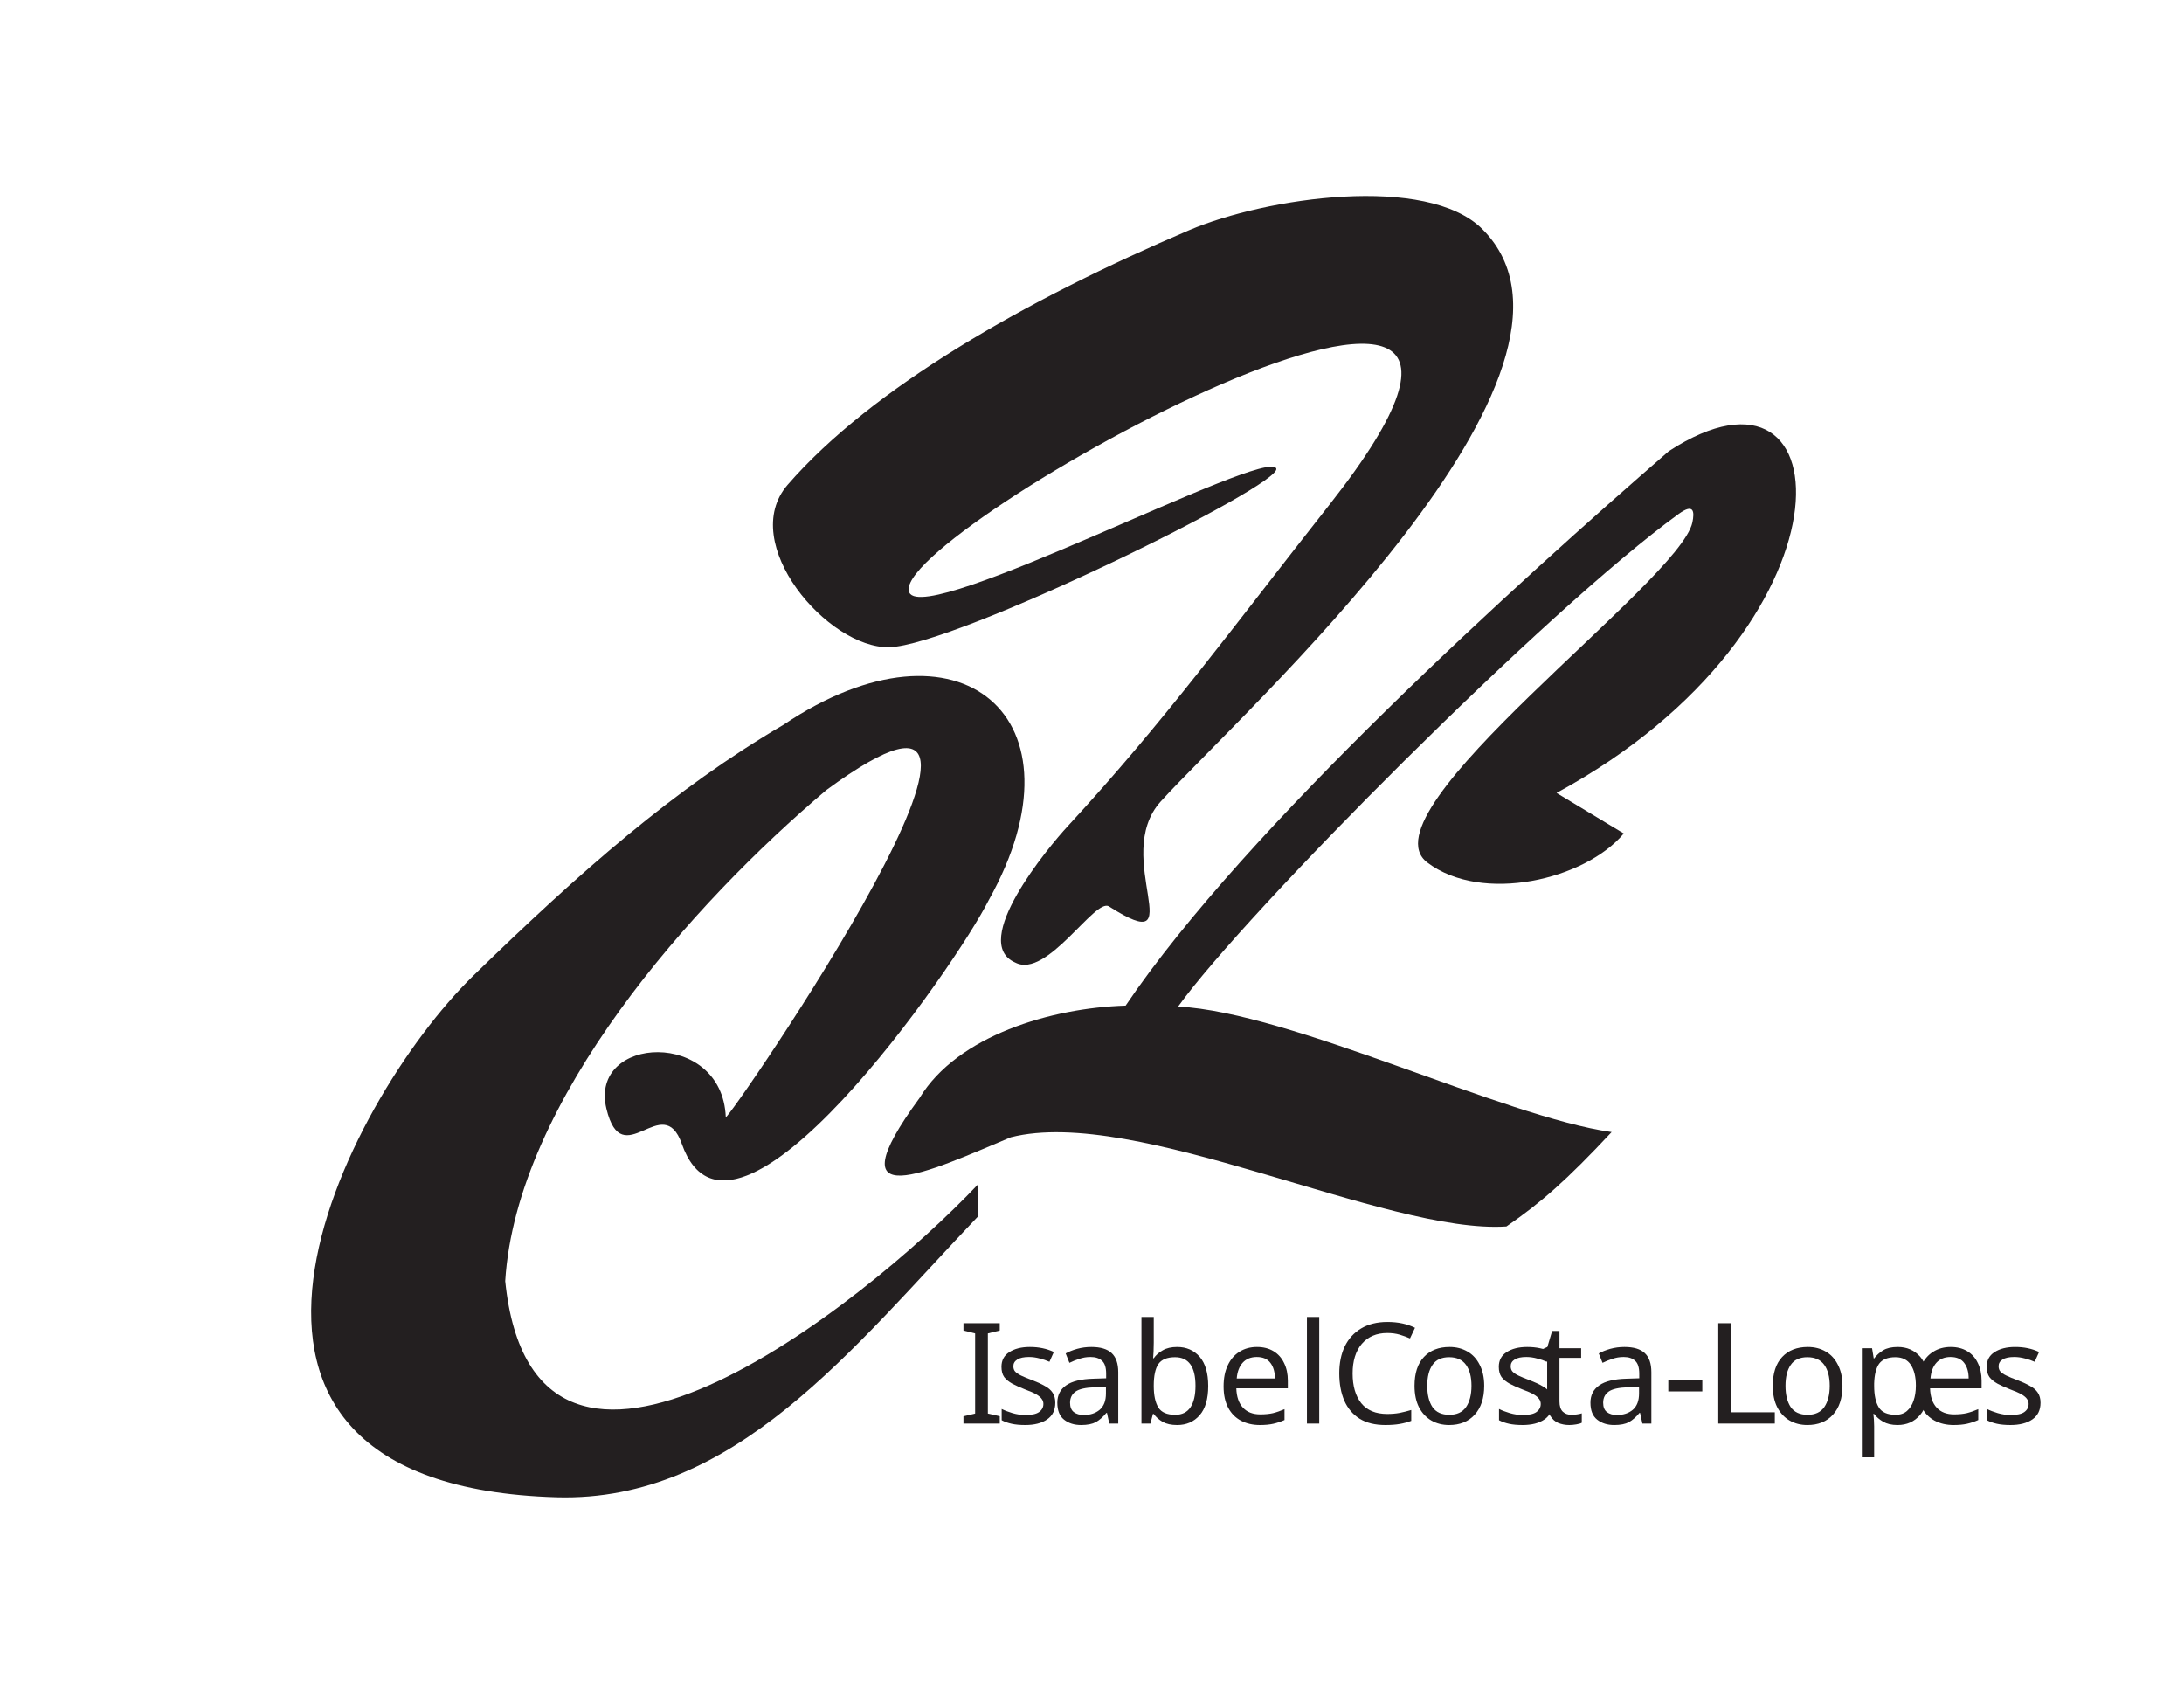
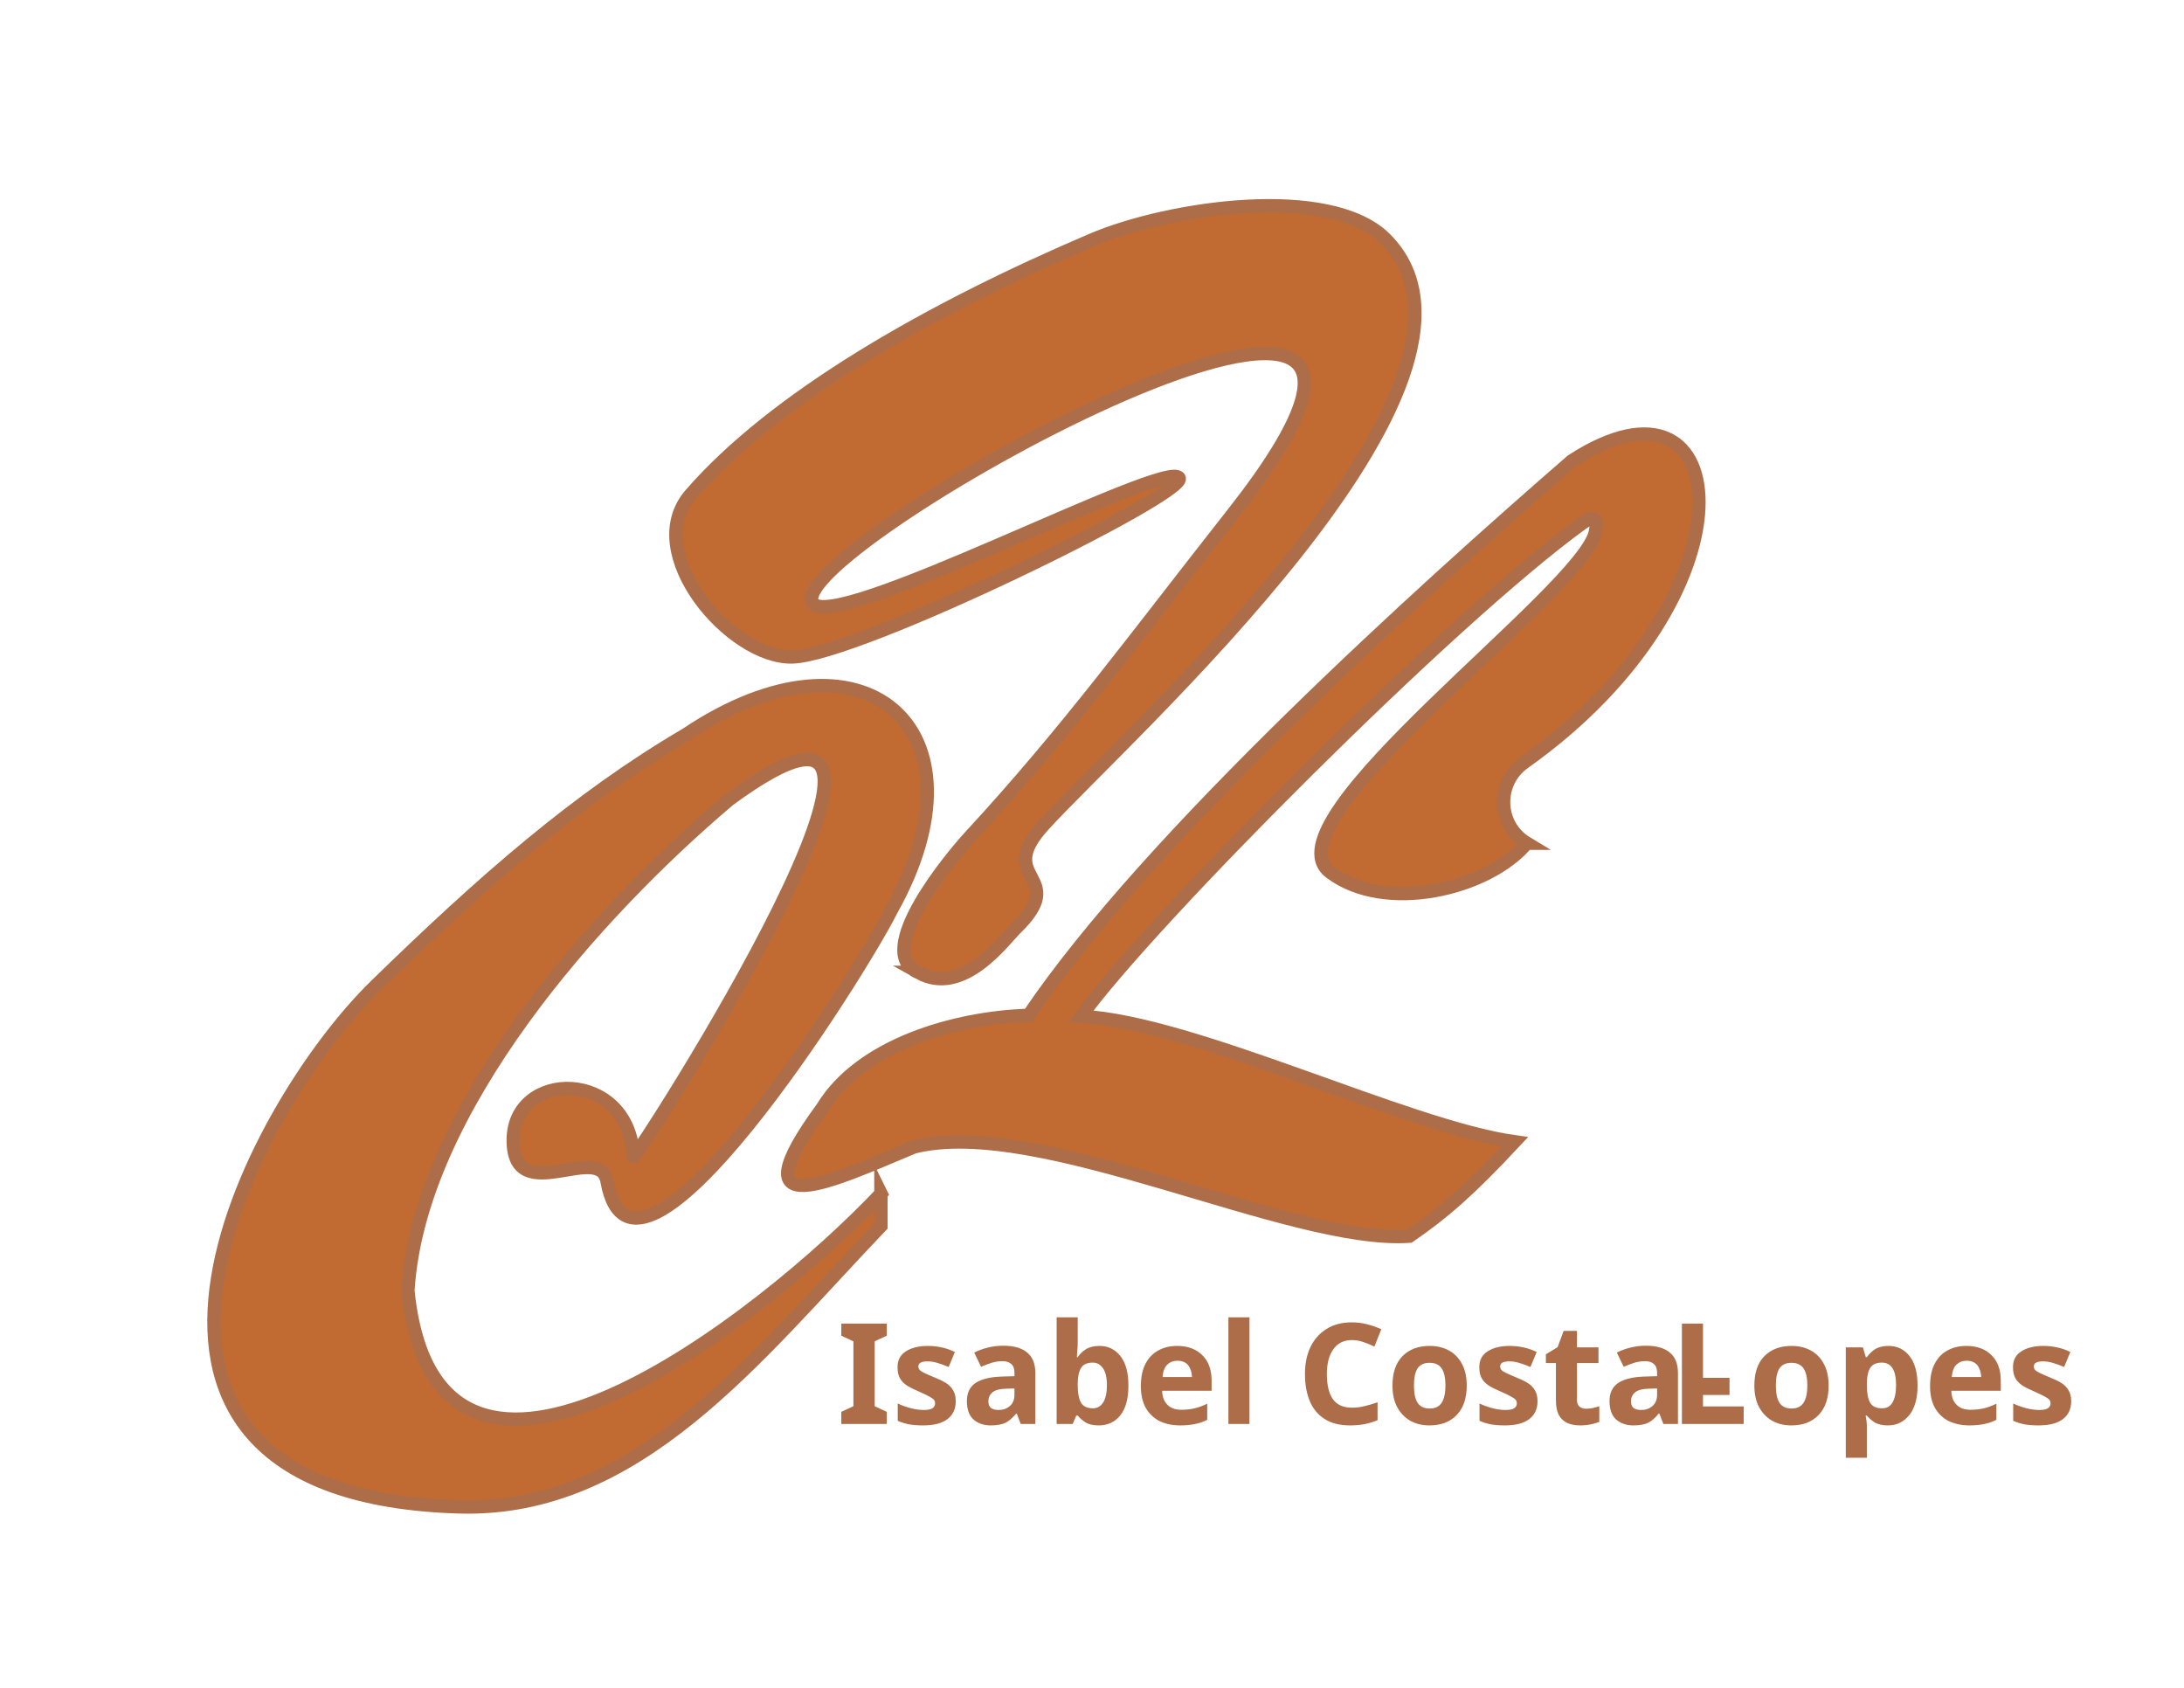
<svg xmlns="http://www.w3.org/2000/svg" id="Layer_1" data-name="Layer 1" viewBox="0 0 163.58 126.4">
  <defs>
    <style>
      .cls-1 {
-         letter-spacing: -.01em;
+         fill: #ad6d48;
+         font-family: Charter-Bold, Charter;
+         font-size: 10.51px;
+         font-weight: 700;
      }

      .cls-2 {
-         letter-spacing: 0em;
+         letter-spacing: .02em;
      }

      .cls-3 {
-         letter-spacing: 0em;
+         fill: #c16b32;
+         stroke: #ad6d48;
+         stroke-miterlimit: 10;
      }

      .cls-4 {
-         font-family: UniformRndCond-Medium, 'Uniform Rounded';
-         font-size: 10.51px;
-         font-weight: 500;
-       }
- 
-       .cls-4, .cls-5 {
-         fill: #231f20;
-       }
- 
-       .cls-6 {
        letter-spacing: 0em;
-       }
- 
-       .cls-7 {
-         letter-spacing: 0em;
-       }
- 
-       .cls-5 {
-         stroke-width: 0px;
      }
    </style>
  </defs>
-   <text class="cls-4" transform="translate(71.74 106.61)">
-     <tspan x="0" y="0">I</tspan>
-     <tspan class="cls-2" x="2.74" y="0">s</tspan>
-     <tspan x="6.97" y="0">abel </tspan>
-     <tspan class="cls-7" x="27.93" y="0">C</tspan>
-     <tspan class="cls-2" x="33.63" y="0">os</tspan>
-     <tspan class="cls-7" x="43.17" y="0">t</tspan>
-     <tspan class="cls-3" x="46.9" y="0">a-</tspan>
-     <tspan class="cls-1" x="55.94" y="0">L</tspan>
-     <tspan x="60.46" y="0">op</tspan>
-     <tspan class="cls-2" x="71.29" y="0">e</tspan>
-     <tspan class="cls-6" x="76.53" y="0">s</tspan>
+   <text class="cls-1" transform="translate(62.67 106.64)">
+     <tspan x="0" y="0">Isabel Costa-</tspan>
+     <tspan class="cls-2" x="62.35" y="0">L</tspan>
+     <tspan class="cls-4" x="68.26" y="0">opes</tspan>
  </text>
  <g>
-     <path class="cls-5" d="m76.05,72.09c-3.5-1.51,2.54-8.72,3.9-10.19,7.31-7.92,12.27-14.77,19.66-24.15,22.55-28.65-33.54,2.43-31.5,6.63,1.25,2.57,26.72-10.9,27.48-9.3.56,1.2-24.04,13.28-28.99,13.39-4.61.1-11.37-7.82-7.61-12.16,6.3-7.26,17.86-13.86,30.07-19.07,5.77-2.46,17.83-4.22,21.97-.08,10.53,10.53-18.09,36.25-24.09,42.86-3.78,4.17,2.52,11.94-3.88,7.86-1.04-.66-4.64,5.44-7.01,4.21Z" />
-     <path class="cls-5" d="m73.26,88.65v2.44c-9.41,9.87-18.24,21.42-31.57,21.04-30.6-.89-15.92-29.63-6.24-39.06,8.02-7.81,15.05-13.99,23.23-18.79,13.15-8.84,23.03-.55,15.37,13.14-2.39,4.79-19.18,29.03-22.98,18.25-1.43-4.07-4.46,2.31-5.65-2.64-1.33-5.51,8.68-5.99,8.94.63.02.55,27.05-38.82,7.53-24.49-10.01,8.47-23.21,23.24-24.05,36.77,2.17,21.27,26.71,1.97,35.44-7.27Z" />
-     <path class="cls-5" d="m116.58,59.38l5.04,3.04c-2.89,3.46-10.61,5.29-14.72,2.17-5.02-3.82,18.92-21,19.86-25.47.16-.78.13-1.47-1.03-.63-9.84,7.12-32.5,29.93-37.49,36.89,8.48.44,24.4,8.27,32.47,9.4-3.38,3.62-5.31,5.3-7.88,7.07-9.01.6-27.74-9.06-37.12-6.68-6.12,2.56-13.45,6.07-6.83-2.95,2.84-4.67,9.87-6.74,15.43-6.91,8.98-13.31,29.6-31.9,40.68-41.52,13.47-8.77,14.35,13.24-8.4,25.59Z" />
+     <path class="cls-3" d="m68.78,72.82c-3.5-1.51,2.54-8.72,3.9-10.19,7.31-7.92,12.27-14.77,19.66-24.15,22.55-28.65-33.54,2.43-31.5,6.63,1.25,2.57,26.72-10.9,27.48-9.3.56,1.2-24.04,13.28-28.99,13.39-4.61.1-11.37-7.82-7.61-12.16,6.3-7.26,17.86-13.86,30.07-19.07,5.77-2.46,17.83-4.22,21.97-.08,10.53,10.53-19.61,37.3-25.61,43.91-3.78,4.17,2.09,3.69-2.08,7.73-.88.86-3.97,5.18-7.3,3.29Z" />
+     <path class="cls-3" d="m65.98,89.37v2.44c-9.41,9.87-18.24,21.42-31.57,21.04-30.6-.89-15.92-29.63-6.24-39.06,8.02-7.81,15.05-13.99,23.23-18.79,13.15-8.84,23.03-.55,15.37,13.14-2.39,4.79-19.29,31.6-21.3,20.34-.54-3.04-6.99,2.04-7.03-3.04-.05-5.4,8.74-5.43,8.99,1.19.02.55,26.68-41.07,7.17-26.74-10.01,8.47-23.21,23.24-24.05,36.77,2.17,21.27,26.71,1.97,35.44-7.27Z" />
+     <path class="cls-3" d="m114.35,63.15h0c-2.89,3.46-10.61,5.29-14.72,2.17-5.02-3.82,18.92-21,19.86-25.47.16-.78.13-1.47-1.03-.63-9.84,7.12-32.5,29.93-37.49,36.89,8.48.44,24.4,8.27,32.47,9.4-3.38,3.62-5.31,5.3-7.88,7.07-9.01.6-27.74-9.06-37.12-6.68-6.12,2.56-13.45,6.07-6.83-2.95,2.84-4.67,9.87-6.74,15.43-6.91,8.98-13.31,29.6-31.9,40.68-41.52,12.43-8.1,14.14,10.03-3.56,22.58-2.13,1.51-2.04,4.7.2,6.05Z" />
  </g>
</svg>
